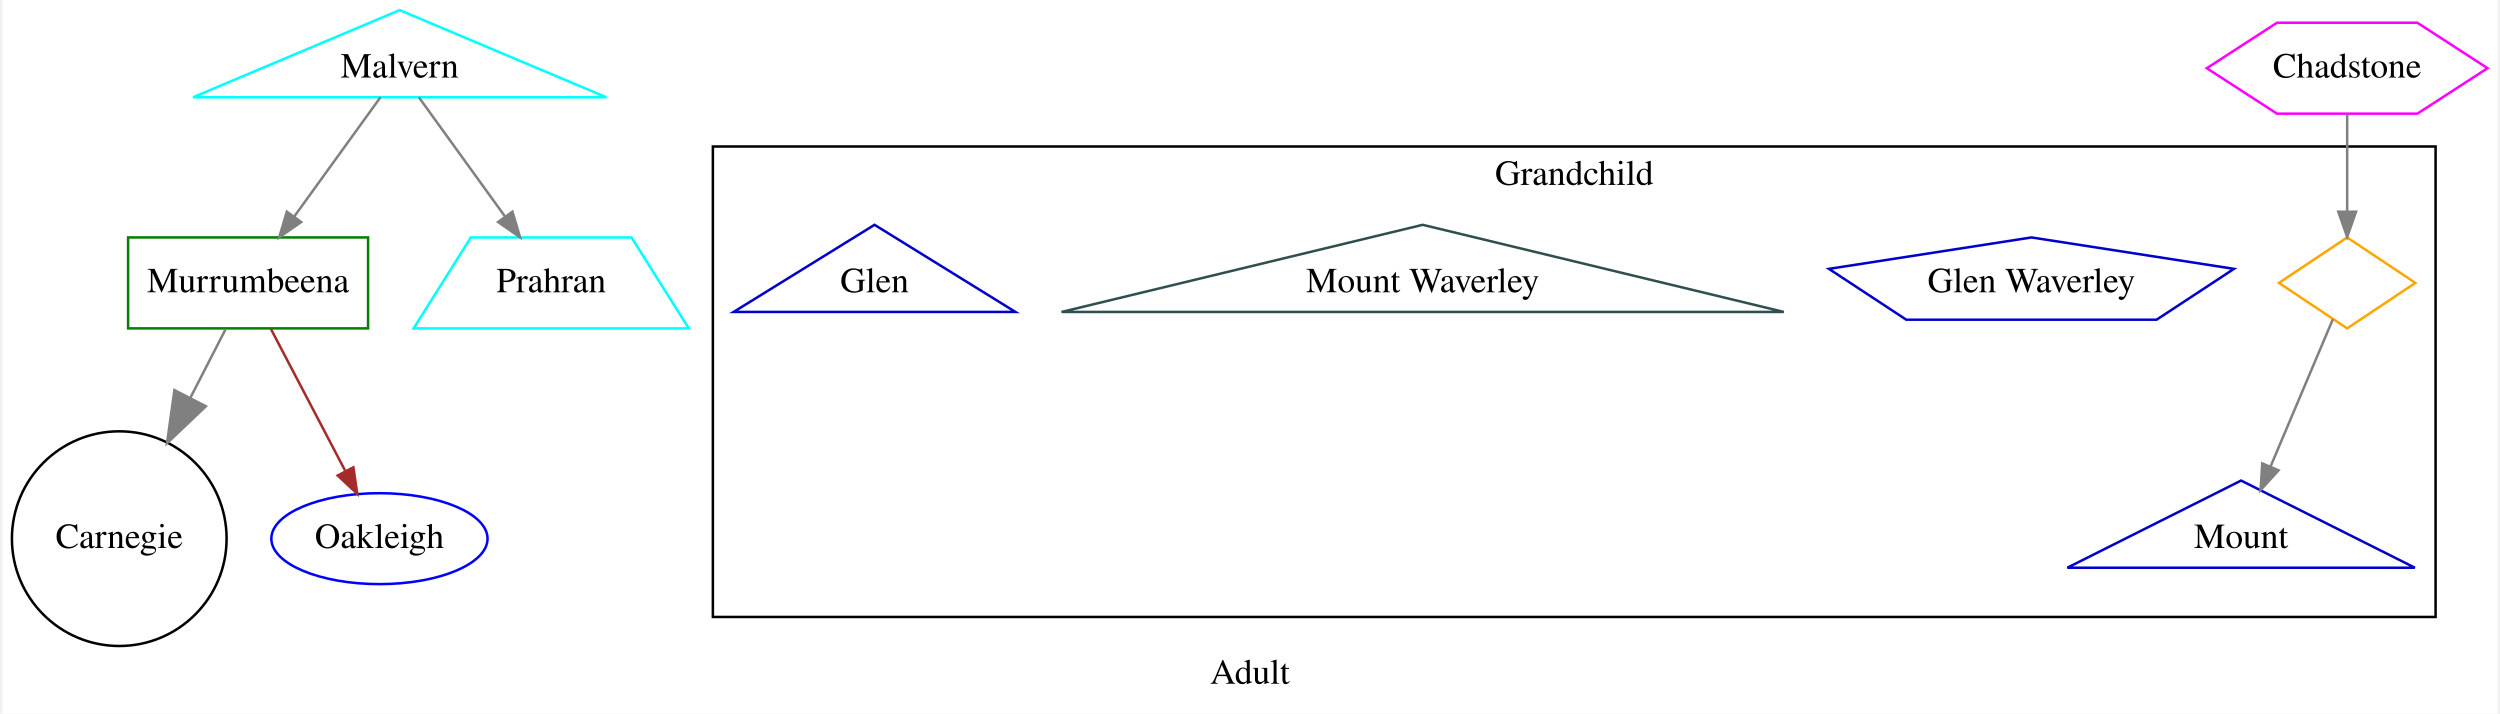
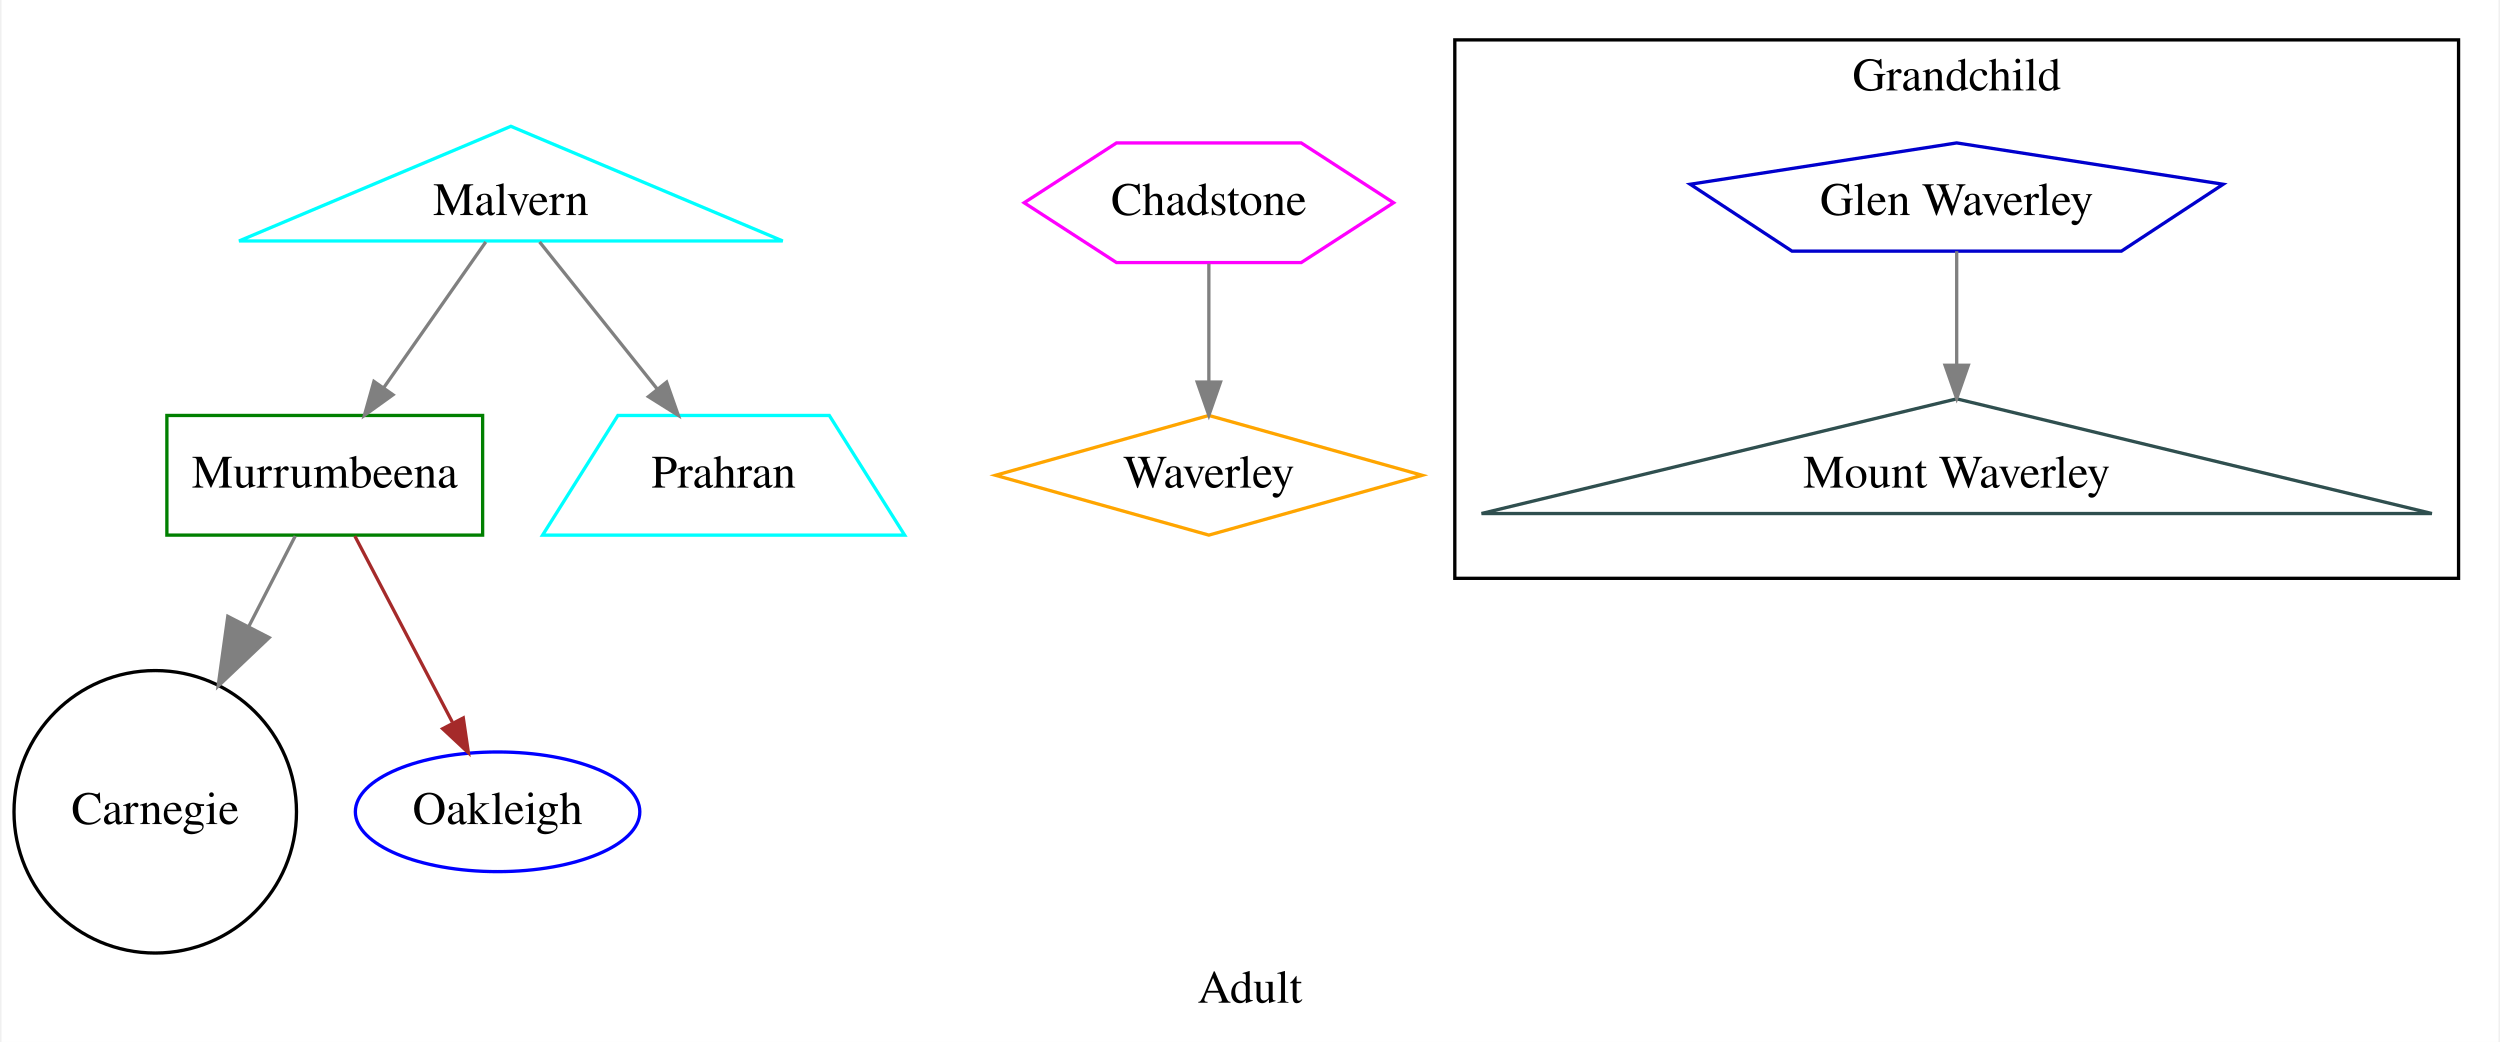
- <svg xmlns="http://www.w3.org/2000/svg" width="988pt" height="282pt" viewBox="0.00 0.00 987.78 282.49">
-   <g id="graph0" class="graph" transform="scale(1 1) rotate(0) translate(4 278.493)">
-     <polygon fill="white" stroke="none" points="-4,4 -4,-278.493 983.782,-278.493 983.782,4 -4,4" />
-     <text text-anchor="middle" x="489.891" y="-7.8" font-family="Times,serif" font-size="14.00">Adult</text>
+ <svg xmlns="http://www.w3.org/2000/svg" width="751pt" height="313pt" viewBox="0.00 0.00 751.25 313.49">
+   <g id="graph0" class="graph" transform="scale(1 1) rotate(0) translate(4 309.493)">
+     <polygon fill="white" stroke="none" points="-4,4 -4,-309.493 747.246,-309.493 747.246,4 -4,4" />
+     <text text-anchor="middle" x="371.623" y="-7.8" font-family="Times,serif" font-size="14.00">Adult</text>
    <g id="clust2" class="cluster">
-       <polygon fill="none" stroke="black" points="277.246,-34.246 277.246,-220.493 959.246,-220.493 959.246,-34.246 277.246,-34.246" />
-       <text text-anchor="middle" x="618.246" y="-205.293" font-family="Times,serif" font-size="14.00">Grandchild</text>
+       <polygon fill="none" stroke="black" points="433.246,-135.493 433.246,-297.493 735.246,-297.493 735.246,-135.493 433.246,-135.493" />
+       <text text-anchor="middle" x="584.246" y="-282.293" font-family="Times,serif" font-size="14.00">Grandchild</text>
    </g>
    <g id="node1" class="node">
      <ellipse fill="none" stroke="black" cx="42.246" cy="-65.246" rx="42.494" ry="42.494" />
      <text text-anchor="middle" x="42.246" y="-61.546" font-family="Times,serif" font-size="14.00">Carnegie</text>
    </g>
    <g id="node2" class="node">
      <polygon fill="none" stroke="green" points="140.746,-184.493 45.746,-184.493 45.746,-148.493 140.746,-148.493 140.746,-184.493" />
      <text text-anchor="middle" x="93.246" y="-162.793" font-family="Times,serif" font-size="14.00">Murrumbeena</text>
    </g>
    <g id="edge1" class="edge">
      <path fill="none" stroke="grey" d="M84.363,-148.205C80.367,-140.43 75.408,-130.779 70.31,-120.859" />
      <polygon fill="grey" stroke="grey" points="76.532,-117.65 61.164,-103.061 64.079,-124.049 76.532,-117.65" />
    </g>
    <g id="node3" class="node">
      <ellipse fill="none" stroke="blue" cx="145.246" cy="-65.246" rx="42.793" ry="18" />
      <text text-anchor="middle" x="145.246" y="-61.546" font-family="Times,serif" font-size="14.00">Oakleigh</text>
    </g>
    <g id="edge2" class="edge">
      <path fill="none" stroke="brown" d="M102.304,-148.205C110.406,-132.742 122.396,-109.858 131.649,-92.198" />
      <polygon fill="brown" stroke="brown" points="134.925,-93.487 136.466,-83.005 128.724,-90.238 134.925,-93.487" />
    </g>
    <g id="node4" class="node">
-       <polygon fill="none" stroke="magenta" points="979.819,-251.493 952.032,-269.493 896.46,-269.493 868.674,-251.493 896.46,-233.493 952.032,-233.493 979.819,-251.493" />
-       <text text-anchor="middle" x="924.246" y="-247.793" font-family="Times,serif" font-size="14.00">Chadstone</text>
+       <polygon fill="none" stroke="magenta" points="414.819,-248.493 387.032,-266.493 331.46,-266.493 303.674,-248.493 331.46,-230.493 387.032,-230.493 414.819,-248.493" />
+       <text text-anchor="middle" x="359.246" y="-244.793" font-family="Times,serif" font-size="14.00">Chadstone</text>
    </g>
    <g id="node5" class="node">
-       <polygon fill="none" stroke="orange" points="924.246,-184.493 897.246,-166.493 924.246,-148.493 951.246,-166.493 924.246,-184.493" />
+       <polygon fill="none" stroke="orange" points="359.246,-184.493 295.064,-166.493 359.246,-148.493 423.429,-166.493 359.246,-184.493" />
+       <text text-anchor="middle" x="359.246" y="-162.793" font-family="Times,serif" font-size="14.00">Waverley</text>
    </g>
    <g id="edge3" class="edge">
-       <path fill="none" stroke="grey" d="M924.246,-233.295C924.246,-222.166 924.246,-207.437 924.246,-194.736" />
-       <polygon fill="grey" stroke="grey" points="927.746,-194.668 924.246,-184.668 920.746,-194.668 927.746,-194.668" />
+       <path fill="none" stroke="grey" d="M359.246,-230.134C359.246,-219.79 359.246,-206.434 359.246,-194.713" />
+       <polygon fill="grey" stroke="grey" points="362.746,-194.543 359.246,-184.543 355.746,-194.543 362.746,-194.543" />
+     </g>
+     <g id="node6" class="node">
+       <polygon fill="none" stroke="#0000cd" points="664.421,-254.055 584.246,-266.493 504.071,-254.055 534.695,-233.93 633.797,-233.93 664.421,-254.055" />
+       <text text-anchor="middle" x="584.246" y="-244.793" font-family="Times,serif" font-size="14.00">Glen Waverley</text>
+     </g>
+     <g id="node7" class="node">
+       <polygon fill="none" stroke="darkslategrey" points="584.246,-189.493 441.272,-154.993 727.221,-154.993 584.246,-189.493" />
+       <text text-anchor="middle" x="584.246" y="-162.793" font-family="Times,serif" font-size="14.00">Mount Waverley</text>
+     </g>
+     <g id="edge4" class="edge">
+       <path fill="none" stroke="grey" d="M584.246,-233.922C584.246,-224.543 584.246,-211.657 584.246,-199.728" />
+       <polygon fill="grey" stroke="grey" points="587.746,-199.604 584.246,-189.604 580.746,-199.604 587.746,-199.604" />
+     </g>
+     <g id="node8" class="node">
+       <polygon fill="none" stroke="cyan" points="149.246,-271.493 67.461,-236.993 231.032,-236.993 149.246,-271.493" />
+       <text text-anchor="middle" x="149.246" y="-244.793" font-family="Times,serif" font-size="14.00">Malvern</text>
+     </g>
+     <g id="edge6" class="edge">
+       <path fill="none" stroke="grey" d="M141.694,-236.703C133.857,-225.509 121.323,-207.602 110.967,-192.807" />
+       <polygon fill="grey" stroke="grey" points="113.775,-190.716 105.173,-184.53 108.04,-194.73 113.775,-190.716" />
    </g>
    <g id="node9" class="node">
-       <polygon fill="none" stroke="#0000cd" points="882.246,-88.246 813.458,-53.746 951.034,-53.746 882.246,-88.246" />
-       <text text-anchor="middle" x="882.246" y="-61.546" font-family="Times,serif" font-size="14.00">Mount</text>
-     </g>
-     <g id="edge4" class="edge">
-       <path fill="none" stroke="grey" d="M918.582,-152.108C912.29,-137.239 901.959,-112.827 893.918,-93.826" />
-       <polygon fill="grey" stroke="grey" points="897.076,-92.307 889.955,-84.462 890.629,-95.036 897.076,-92.307" />
-     </g>
-     <g id="node6" class="node">
-       <polygon fill="none" stroke="#0000cd" points="879.421,-172.055 799.246,-184.493 719.071,-172.055 749.695,-151.93 848.797,-151.93 879.421,-172.055" />
-       <text text-anchor="middle" x="799.246" y="-162.793" font-family="Times,serif" font-size="14.00">Glen Waverley</text>
-     </g>
-     <g id="node7" class="node">
-       <polygon fill="none" stroke="darkslategrey" points="558.246,-189.493 415.272,-154.993 701.221,-154.993 558.246,-189.493" />
-       <text text-anchor="middle" x="558.246" y="-162.793" font-family="Times,serif" font-size="14.00">Mount Waverley</text>
-     </g>
-     <g id="node8" class="node">
-       <polygon fill="none" stroke="#0000cd" points="341.246,-189.493 285.456,-154.993 397.037,-154.993 341.246,-189.493" />
-       <text text-anchor="middle" x="341.246" y="-162.793" font-family="Times,serif" font-size="14.00">Glen</text>
-     </g>
-     <g id="node10" class="node">
-       <polygon fill="none" stroke="cyan" points="153.246,-274.493 71.461,-239.993 235.032,-239.993 153.246,-274.493" />
-       <text text-anchor="middle" x="153.246" y="-247.793" font-family="Times,serif" font-size="14.00">Malvern</text>
-     </g>
-     <g id="edge6" class="edge">
-       <path fill="none" stroke="grey" d="M145.647,-239.98C137.133,-228.203 123.027,-208.689 111.593,-192.873" />
-       <polygon fill="grey" stroke="grey" points="114.264,-190.593 105.569,-184.539 108.591,-194.694 114.264,-190.593" />
-     </g>
-     <g id="node11" class="node">
      <polygon fill="none" stroke="cyan" points="245.053,-184.493 181.44,-184.493 158.785,-148.493 267.708,-148.493 245.053,-184.493" />
      <text text-anchor="middle" x="213.246" y="-162.793" font-family="Times,serif" font-size="14.00">Prahran</text>
    </g>
    <g id="edge5" class="edge">
-       <path fill="none" stroke="grey" d="M160.845,-239.98C169.359,-228.203 183.466,-208.689 194.899,-192.873" />
-       <polygon fill="grey" stroke="grey" points="197.901,-194.694 200.923,-184.539 192.228,-190.593 197.901,-194.694" />
+       <path fill="none" stroke="grey" d="M157.878,-236.703C166.917,-225.404 181.427,-207.266 193.326,-192.393" />
+       <polygon fill="grey" stroke="grey" points="196.102,-194.526 199.616,-184.53 190.636,-190.153 196.102,-194.526" />
    </g>
  </g>
</svg>
